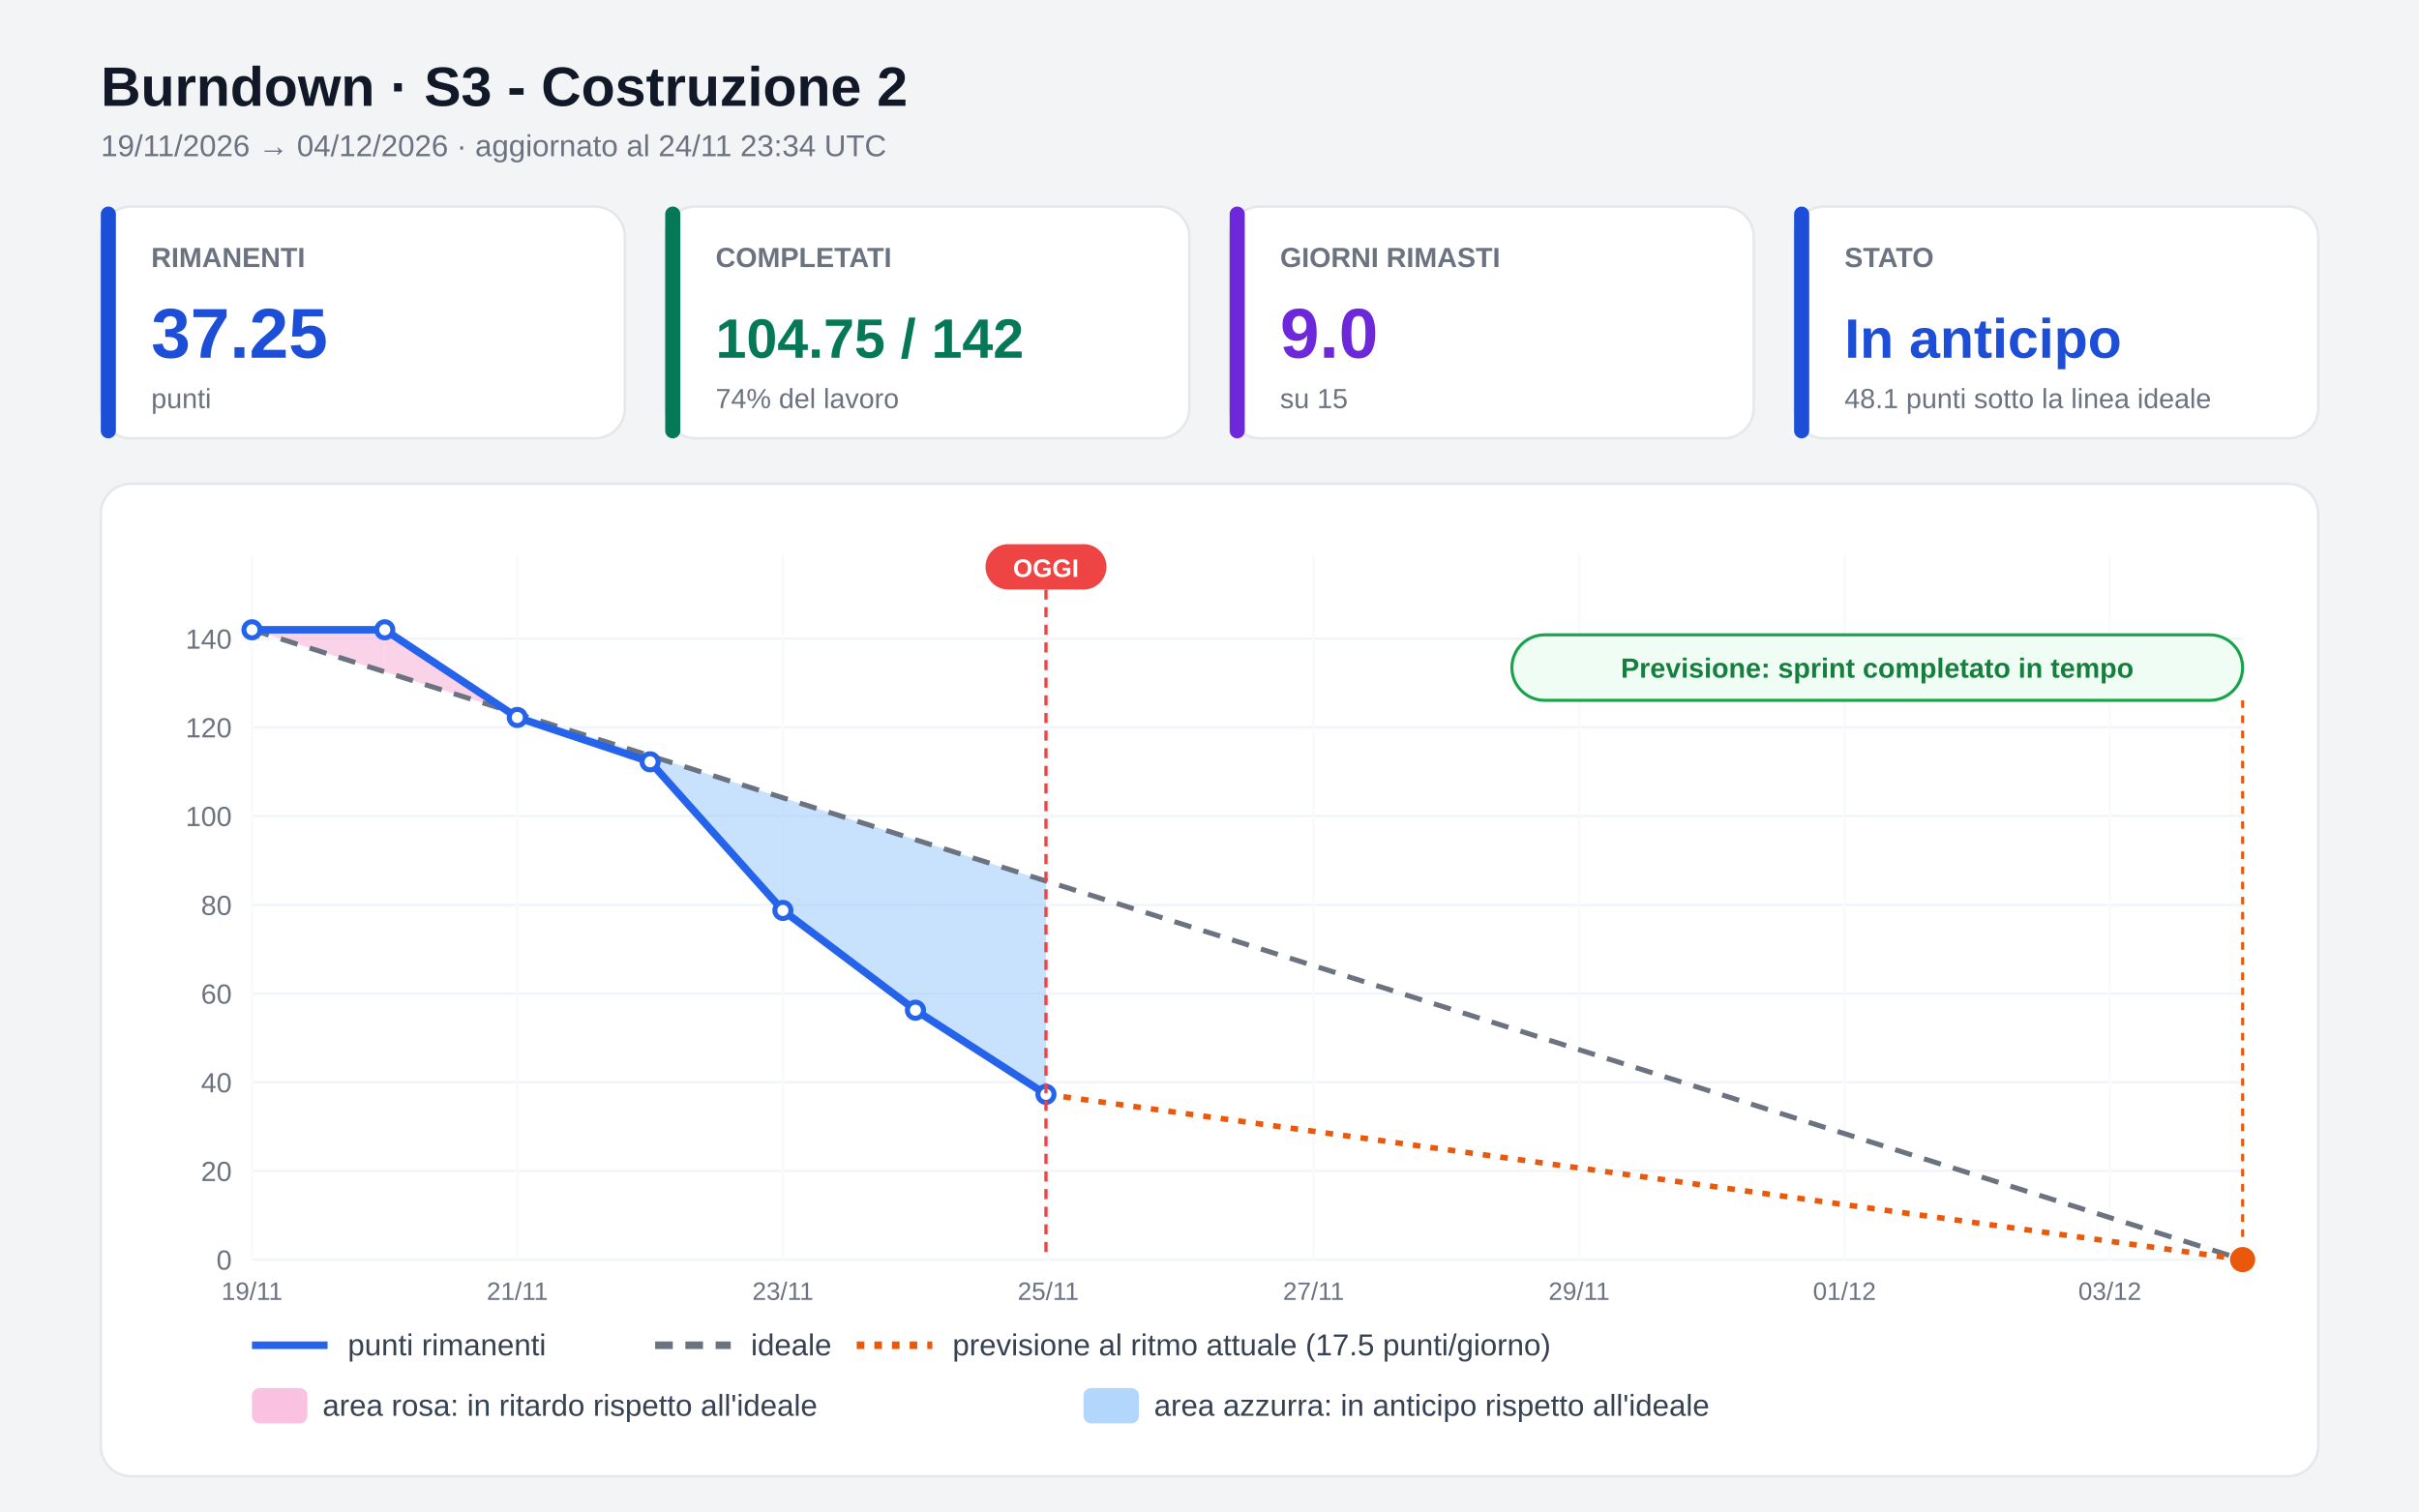
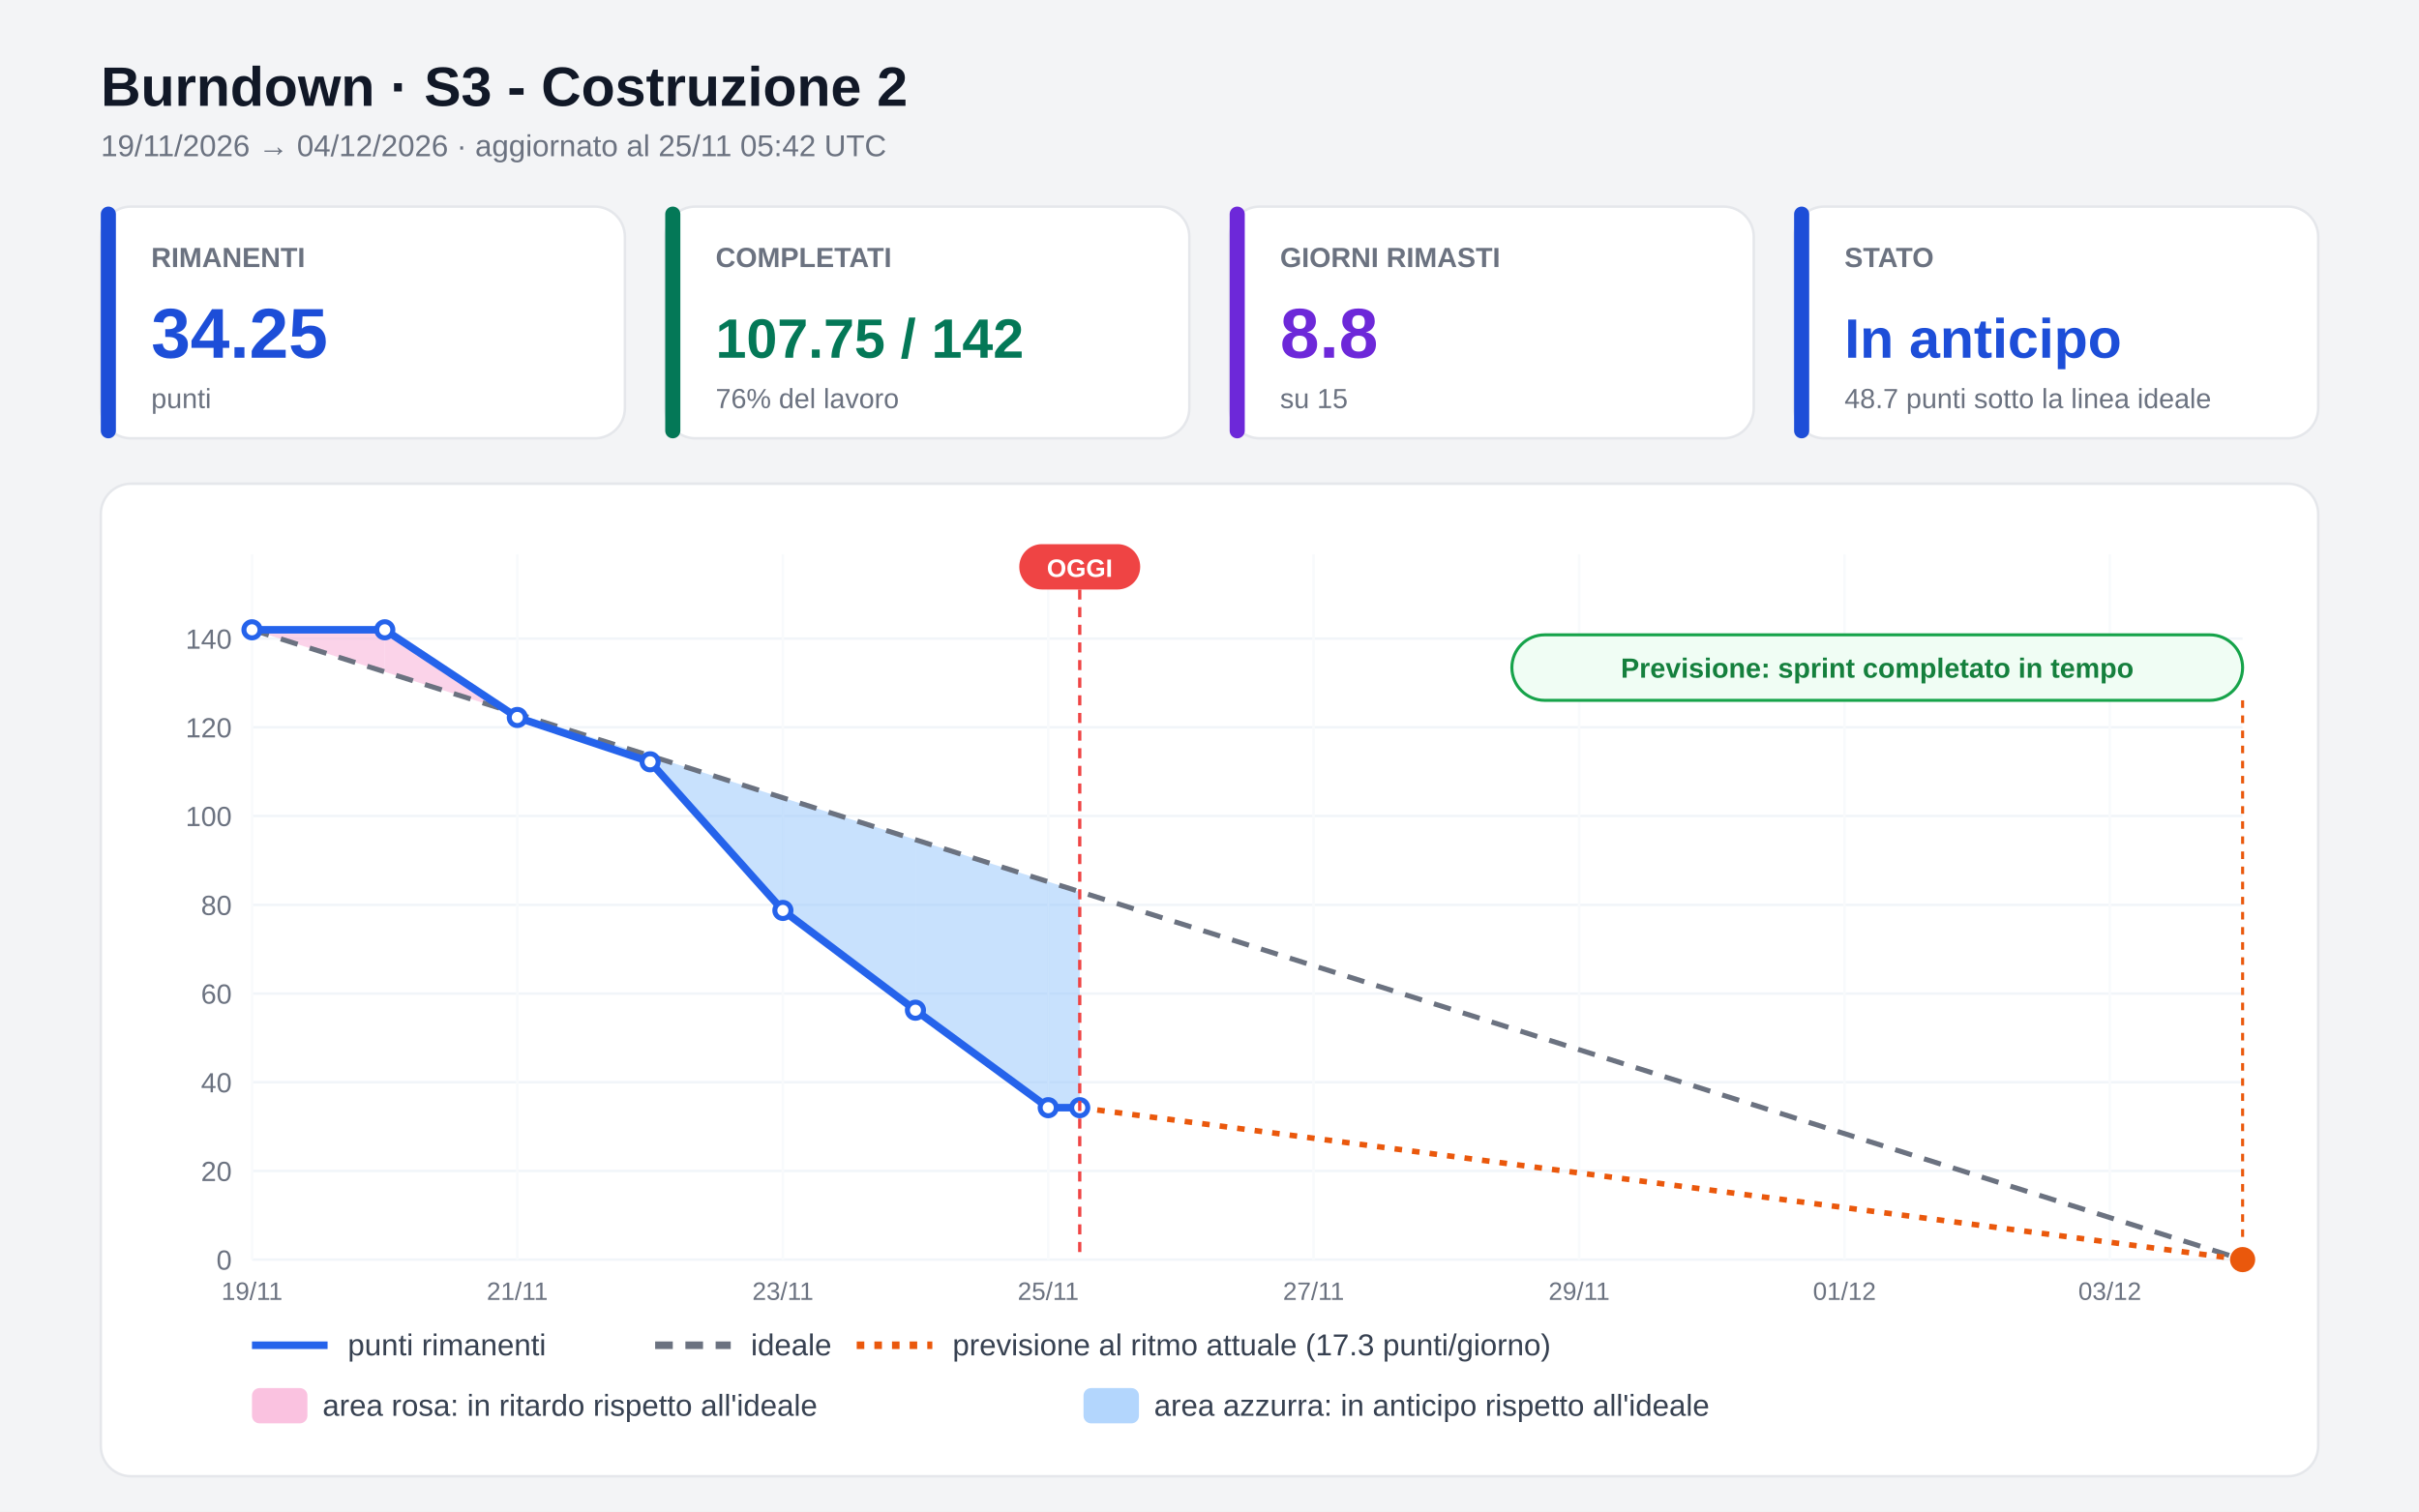
<svg xmlns="http://www.w3.org/2000/svg" viewBox="0 0 960 600" width="960" height="600" font-family="Arial">
  <rect width="960" height="600" fill="#f3f4f6" />
  <text x="40.0" y="42.0" font-size="22" text-anchor="start" fill="#111827" font-weight="bold">Burndown · S3 - Costruzione 2</text>
-   <text x="40.0" y="62.0" font-size="12" text-anchor="start" fill="#6b7280" font-weight="normal">19/11/2026 → 04/12/2026 · aggiornato al 24/11 23:34 UTC</text>
+   <text x="40.0" y="62.0" font-size="12" text-anchor="start" fill="#6b7280" font-weight="normal">19/11/2026 → 04/12/2026 · aggiornato al 25/11 05:42 UTC</text>
  <rect x="40.0" y="82.0" width="208.0" height="92.0" rx="12" fill="#ffffff" fill-opacity="1.0" stroke="#e5e7eb" stroke-width="1" />
  <rect x="40.0" y="82.0" width="6.0" height="92.0" rx="3" fill="#1d4ed8" fill-opacity="1.0" stroke="none" stroke-width="1" />
  <text x="60.0" y="106.0" font-size="11" text-anchor="start" fill="#6b7280" font-weight="bold">RIMANENTI</text>
-   <text x="60.0" y="142.0" font-size="28" text-anchor="start" fill="#1d4ed8" font-weight="bold">37.25</text>
+   <text x="60.0" y="142.0" font-size="28" text-anchor="start" fill="#1d4ed8" font-weight="bold">34.25</text>
  <text x="60.0" y="162.0" font-size="11" text-anchor="start" fill="#6b7280" font-weight="normal">punti</text>
  <rect x="264.0" y="82.0" width="208.0" height="92.0" rx="12" fill="#ffffff" fill-opacity="1.0" stroke="#e5e7eb" stroke-width="1" />
  <rect x="264.0" y="82.0" width="6.0" height="92.0" rx="3" fill="#047857" fill-opacity="1.0" stroke="none" stroke-width="1" />
  <text x="284.0" y="106.0" font-size="11" text-anchor="start" fill="#6b7280" font-weight="bold">COMPLETATI</text>
-   <text x="284.0" y="142.0" font-size="22" text-anchor="start" fill="#047857" font-weight="bold">104.75 / 142</text>
-   <text x="284.0" y="162.0" font-size="11" text-anchor="start" fill="#6b7280" font-weight="normal">74% del lavoro</text>
+   <text x="284.0" y="142.0" font-size="22" text-anchor="start" fill="#047857" font-weight="bold">107.75 / 142</text>
+   <text x="284.0" y="162.0" font-size="11" text-anchor="start" fill="#6b7280" font-weight="normal">76% del lavoro</text>
  <rect x="488.0" y="82.0" width="208.0" height="92.0" rx="12" fill="#ffffff" fill-opacity="1.0" stroke="#e5e7eb" stroke-width="1" />
  <rect x="488.0" y="82.0" width="6.0" height="92.0" rx="3" fill="#6d28d9" fill-opacity="1.0" stroke="none" stroke-width="1" />
  <text x="508.0" y="106.0" font-size="11" text-anchor="start" fill="#6b7280" font-weight="bold">GIORNI RIMASTI</text>
-   <text x="508.0" y="142.0" font-size="28" text-anchor="start" fill="#6d28d9" font-weight="bold">9.0</text>
+   <text x="508.0" y="142.0" font-size="28" text-anchor="start" fill="#6d28d9" font-weight="bold">8.8</text>
  <text x="508.0" y="162.0" font-size="11" text-anchor="start" fill="#6b7280" font-weight="normal">su 15</text>
  <rect x="712.0" y="82.0" width="208.0" height="92.0" rx="12" fill="#ffffff" fill-opacity="1.0" stroke="#e5e7eb" stroke-width="1" />
  <rect x="712.0" y="82.0" width="6.0" height="92.0" rx="3" fill="#1d4ed8" fill-opacity="1.0" stroke="none" stroke-width="1" />
  <text x="732.0" y="106.0" font-size="11" text-anchor="start" fill="#6b7280" font-weight="bold">STATO</text>
  <text x="732.0" y="142.0" font-size="22" text-anchor="start" fill="#1d4ed8" font-weight="bold">In anticipo</text>
-   <text x="732.0" y="162.0" font-size="11" text-anchor="start" fill="#6b7280" font-weight="normal">48.1 punti sotto la linea ideale</text>
+   <text x="732.0" y="162.0" font-size="11" text-anchor="start" fill="#6b7280" font-weight="normal">48.7 punti sotto la linea ideale</text>
  <rect x="40.0" y="192.0" width="880.0" height="394.0" rx="12" fill="#ffffff" fill-opacity="1.0" stroke="#e5e7eb" stroke-width="1" />
  <line x1="100.0" y1="500.0" x2="890.0" y2="500.0" stroke="#f1f5f9" stroke-width="1" />
  <text x="92.0" y="504.0" font-size="11" text-anchor="end" fill="#6b7280" font-weight="normal">0</text>
  <line x1="100.0" y1="464.8" x2="890.0" y2="464.8" stroke="#f1f5f9" stroke-width="1" />
  <text x="92.0" y="468.8" font-size="11" text-anchor="end" fill="#6b7280" font-weight="normal">20</text>
  <line x1="100.0" y1="429.6" x2="890.0" y2="429.6" stroke="#f1f5f9" stroke-width="1" />
  <text x="92.0" y="433.6" font-size="11" text-anchor="end" fill="#6b7280" font-weight="normal">40</text>
  <line x1="100.0" y1="394.4" x2="890.0" y2="394.4" stroke="#f1f5f9" stroke-width="1" />
  <text x="92.0" y="398.4" font-size="11" text-anchor="end" fill="#6b7280" font-weight="normal">60</text>
  <line x1="100.0" y1="359.2" x2="890.0" y2="359.2" stroke="#f1f5f9" stroke-width="1" />
  <text x="92.0" y="363.2" font-size="11" text-anchor="end" fill="#6b7280" font-weight="normal">80</text>
  <line x1="100.0" y1="323.9" x2="890.0" y2="323.9" stroke="#f1f5f9" stroke-width="1" />
  <text x="92.0" y="327.9" font-size="11" text-anchor="end" fill="#6b7280" font-weight="normal">100</text>
  <line x1="100.0" y1="288.7" x2="890.0" y2="288.7" stroke="#f1f5f9" stroke-width="1" />
  <text x="92.0" y="292.7" font-size="11" text-anchor="end" fill="#6b7280" font-weight="normal">120</text>
  <line x1="100.0" y1="253.5" x2="890.0" y2="253.5" stroke="#f1f5f9" stroke-width="1" />
  <text x="92.0" y="257.5" font-size="11" text-anchor="end" fill="#6b7280" font-weight="normal">140</text>
  <line x1="100.0" y1="220.0" x2="100.0" y2="500.0" stroke="#f8fafc" stroke-width="1" />
  <text x="100.0" y="516.0" font-size="10" text-anchor="middle" fill="#6b7280" font-weight="normal">19/11</text>
  <line x1="205.3" y1="220.0" x2="205.3" y2="500.0" stroke="#f8fafc" stroke-width="1" />
  <text x="205.3" y="516.0" font-size="10" text-anchor="middle" fill="#6b7280" font-weight="normal">21/11</text>
  <line x1="310.7" y1="220.0" x2="310.7" y2="500.0" stroke="#f8fafc" stroke-width="1" />
  <text x="310.7" y="516.0" font-size="10" text-anchor="middle" fill="#6b7280" font-weight="normal">23/11</text>
  <line x1="416.0" y1="220.0" x2="416.0" y2="500.0" stroke="#f8fafc" stroke-width="1" />
  <text x="416.0" y="516.0" font-size="10" text-anchor="middle" fill="#6b7280" font-weight="normal">25/11</text>
  <line x1="521.3" y1="220.0" x2="521.3" y2="500.0" stroke="#f8fafc" stroke-width="1" />
  <text x="521.3" y="516.0" font-size="10" text-anchor="middle" fill="#6b7280" font-weight="normal">27/11</text>
  <line x1="626.7" y1="220.0" x2="626.7" y2="500.0" stroke="#f8fafc" stroke-width="1" />
  <text x="626.7" y="516.0" font-size="10" text-anchor="middle" fill="#6b7280" font-weight="normal">29/11</text>
  <line x1="732.0" y1="220.0" x2="732.0" y2="500.0" stroke="#f8fafc" stroke-width="1" />
  <text x="732.0" y="516.0" font-size="10" text-anchor="middle" fill="#6b7280" font-weight="normal">01/12</text>
  <line x1="837.3" y1="220.0" x2="837.3" y2="500.0" stroke="#f8fafc" stroke-width="1" />
  <text x="837.3" y="516.0" font-size="10" text-anchor="middle" fill="#6b7280" font-weight="normal">03/12</text>
  <polygon points="100.0,250.0 152.7,250.0 152.7,266.7 100.0,250.0" fill="#f9a8d4" fill-opacity="0.5" stroke="none" stroke-width="1.5" stroke-linejoin="round" />
  <polygon points="152.7,250.0 201.2,282.0 152.7,266.7" fill="#f9a8d4" fill-opacity="0.5" stroke="none" stroke-width="1.5" stroke-linejoin="round" />
  <polygon points="201.2,282.0 205.3,284.8 205.3,283.3" fill="#93c5fd" fill-opacity="0.5" stroke="none" stroke-width="1.5" stroke-linejoin="round" />
  <polygon points="205.3,284.8 258.0,302.4 258.0,300.0 205.3,283.3" fill="#93c5fd" fill-opacity="0.5" stroke="none" stroke-width="1.5" stroke-linejoin="round" />
  <polygon points="258.0,302.4 310.7,361.4 310.7,316.7 258.0,300.0" fill="#93c5fd" fill-opacity="0.5" stroke="none" stroke-width="1.5" stroke-linejoin="round" />
  <polygon points="310.7,361.4 363.3,401.0 363.3,333.3 310.7,316.7" fill="#93c5fd" fill-opacity="0.5" stroke="none" stroke-width="1.5" stroke-linejoin="round" />
-   <polygon points="363.3,401.0 415.1,434.4 415.1,349.7 363.3,333.3" fill="#93c5fd" fill-opacity="0.5" stroke="none" stroke-width="1.5" stroke-linejoin="round" />
+   <polygon points="363.3,401.0 416.0,439.7 416.0,350.0 363.3,333.3" fill="#93c5fd" fill-opacity="0.5" stroke="none" stroke-width="1.5" stroke-linejoin="round" />
+   <polygon points="416.0,439.7 428.5,439.7 428.5,354.0 416.0,350.0" fill="#93c5fd" fill-opacity="0.5" stroke="none" stroke-width="1.5" stroke-linejoin="round" />
  <polyline points="100.0,250.0 890.0,500.0" fill="none" fill-opacity="1.0" stroke="#6b7280" stroke-width="2" stroke-linejoin="round" stroke-dasharray="7 5" />
-   <polyline points="415.1,434.4 890.0,500.0" fill="none" fill-opacity="1.0" stroke="#ea580c" stroke-width="2.2" stroke-linejoin="round" stroke-dasharray="3 4" />
-   <polyline points="100.0,250.0 152.7,250.0 205.3,284.8 258.0,302.4 310.7,361.4 363.3,401.0 415.1,434.4" fill="none" fill-opacity="1.0" stroke="#2563eb" stroke-width="3" stroke-linejoin="round" />
+   <polyline points="428.5,439.7 890.0,500.0" fill="none" fill-opacity="1.0" stroke="#ea580c" stroke-width="2.2" stroke-linejoin="round" stroke-dasharray="3 4" />
+   <polyline points="100.0,250.0 152.7,250.0 205.3,284.8 258.0,302.4 310.7,361.4 363.3,401.0 416.0,439.7 428.5,439.7" fill="none" fill-opacity="1.0" stroke="#2563eb" stroke-width="3" stroke-linejoin="round" />
  <circle cx="100.0" cy="250.0" r="3.2" fill="#ffffff" stroke="#2563eb" stroke-width="2" />
  <circle cx="152.7" cy="250.0" r="3.2" fill="#ffffff" stroke="#2563eb" stroke-width="2" />
  <circle cx="205.3" cy="284.8" r="3.2" fill="#ffffff" stroke="#2563eb" stroke-width="2" />
  <circle cx="258.0" cy="302.4" r="3.2" fill="#ffffff" stroke="#2563eb" stroke-width="2" />
  <circle cx="310.7" cy="361.4" r="3.2" fill="#ffffff" stroke="#2563eb" stroke-width="2" />
  <circle cx="363.3" cy="401.0" r="3.2" fill="#ffffff" stroke="#2563eb" stroke-width="2" />
-   <circle cx="415.1" cy="434.4" r="3.2" fill="#ffffff" stroke="#2563eb" stroke-width="2" />
-   <line x1="415.1" y1="220.0" x2="415.1" y2="500.0" stroke="#ef4444" stroke-width="1.3" stroke-dasharray="4 3" />
-   <rect x="391.1" y="216.0" width="48.0" height="18.0" rx="9" fill="#ef4444" fill-opacity="1.0" stroke="none" stroke-width="1" />
-   <text x="415.1" y="229.0" font-size="10" text-anchor="middle" fill="#ffffff" font-weight="bold">OGGI</text>
+   <circle cx="416.0" cy="439.7" r="3.2" fill="#ffffff" stroke="#2563eb" stroke-width="2" />
+   <circle cx="428.5" cy="439.7" r="3.2" fill="#ffffff" stroke="#2563eb" stroke-width="2" />
+   <line x1="428.5" y1="220.0" x2="428.5" y2="500.0" stroke="#ef4444" stroke-width="1.3" stroke-dasharray="4 3" />
+   <rect x="404.5" y="216.0" width="48.0" height="18.0" rx="9" fill="#ef4444" fill-opacity="1.0" stroke="none" stroke-width="1" />
+   <text x="428.5" y="229.0" font-size="10" text-anchor="middle" fill="#ffffff" font-weight="bold">OGGI</text>
  <circle cx="890.0" cy="500.0" r="5" fill="#ea580c" />
  <line x1="890.0" y1="278.0" x2="890.0" y2="494.0" stroke="#ea580c" stroke-width="1.2" stroke-dasharray="3 3" />
  <rect x="600.0" y="252.0" width="290.0" height="26.0" rx="13" fill="#f0fdf4" fill-opacity="1.0" stroke="#16a34a" stroke-width="1.2" />
  <text x="745.0" y="269.0" font-size="11" text-anchor="middle" fill="#15803d" font-weight="bold">Previsione: sprint completato in tempo</text>
  <line x1="100.0" y1="534.0" x2="130.0" y2="534.0" stroke="#2563eb" stroke-width="3" />
  <text x="138.0" y="538.0" font-size="12" text-anchor="start" fill="#374151" font-weight="normal">punti rimanenti</text>
  <line x1="260.0" y1="534.0" x2="290.0" y2="534.0" stroke="#6b7280" stroke-width="3" stroke-dasharray="7 5" />
  <text x="298.0" y="538.0" font-size="12" text-anchor="start" fill="#374151" font-weight="normal">ideale</text>
  <line x1="340.0" y1="534.0" x2="370.0" y2="534.0" stroke="#ea580c" stroke-width="3" stroke-dasharray="3 4" />
-   <text x="378.0" y="538.0" font-size="12" text-anchor="start" fill="#374151" font-weight="normal">previsione al ritmo attuale (17.5 punti/giorno)</text>
+   <text x="378.0" y="538.0" font-size="12" text-anchor="start" fill="#374151" font-weight="normal">previsione al ritmo attuale (17.3 punti/giorno)</text>
  <rect x="100.0" y="551.0" width="22.0" height="14.0" rx="3" fill="#f9a8d4" fill-opacity="0.7" stroke="none" stroke-width="1" />
  <text x="128.0" y="562.0" font-size="12" text-anchor="start" fill="#374151" font-weight="normal">area rosa: in ritardo rispetto all'ideale</text>
  <rect x="430.0" y="551.0" width="22.0" height="14.0" rx="3" fill="#93c5fd" fill-opacity="0.7" stroke="none" stroke-width="1" />
  <text x="458.0" y="562.0" font-size="12" text-anchor="start" fill="#374151" font-weight="normal">area azzurra: in anticipo rispetto all'ideale</text>
</svg>
